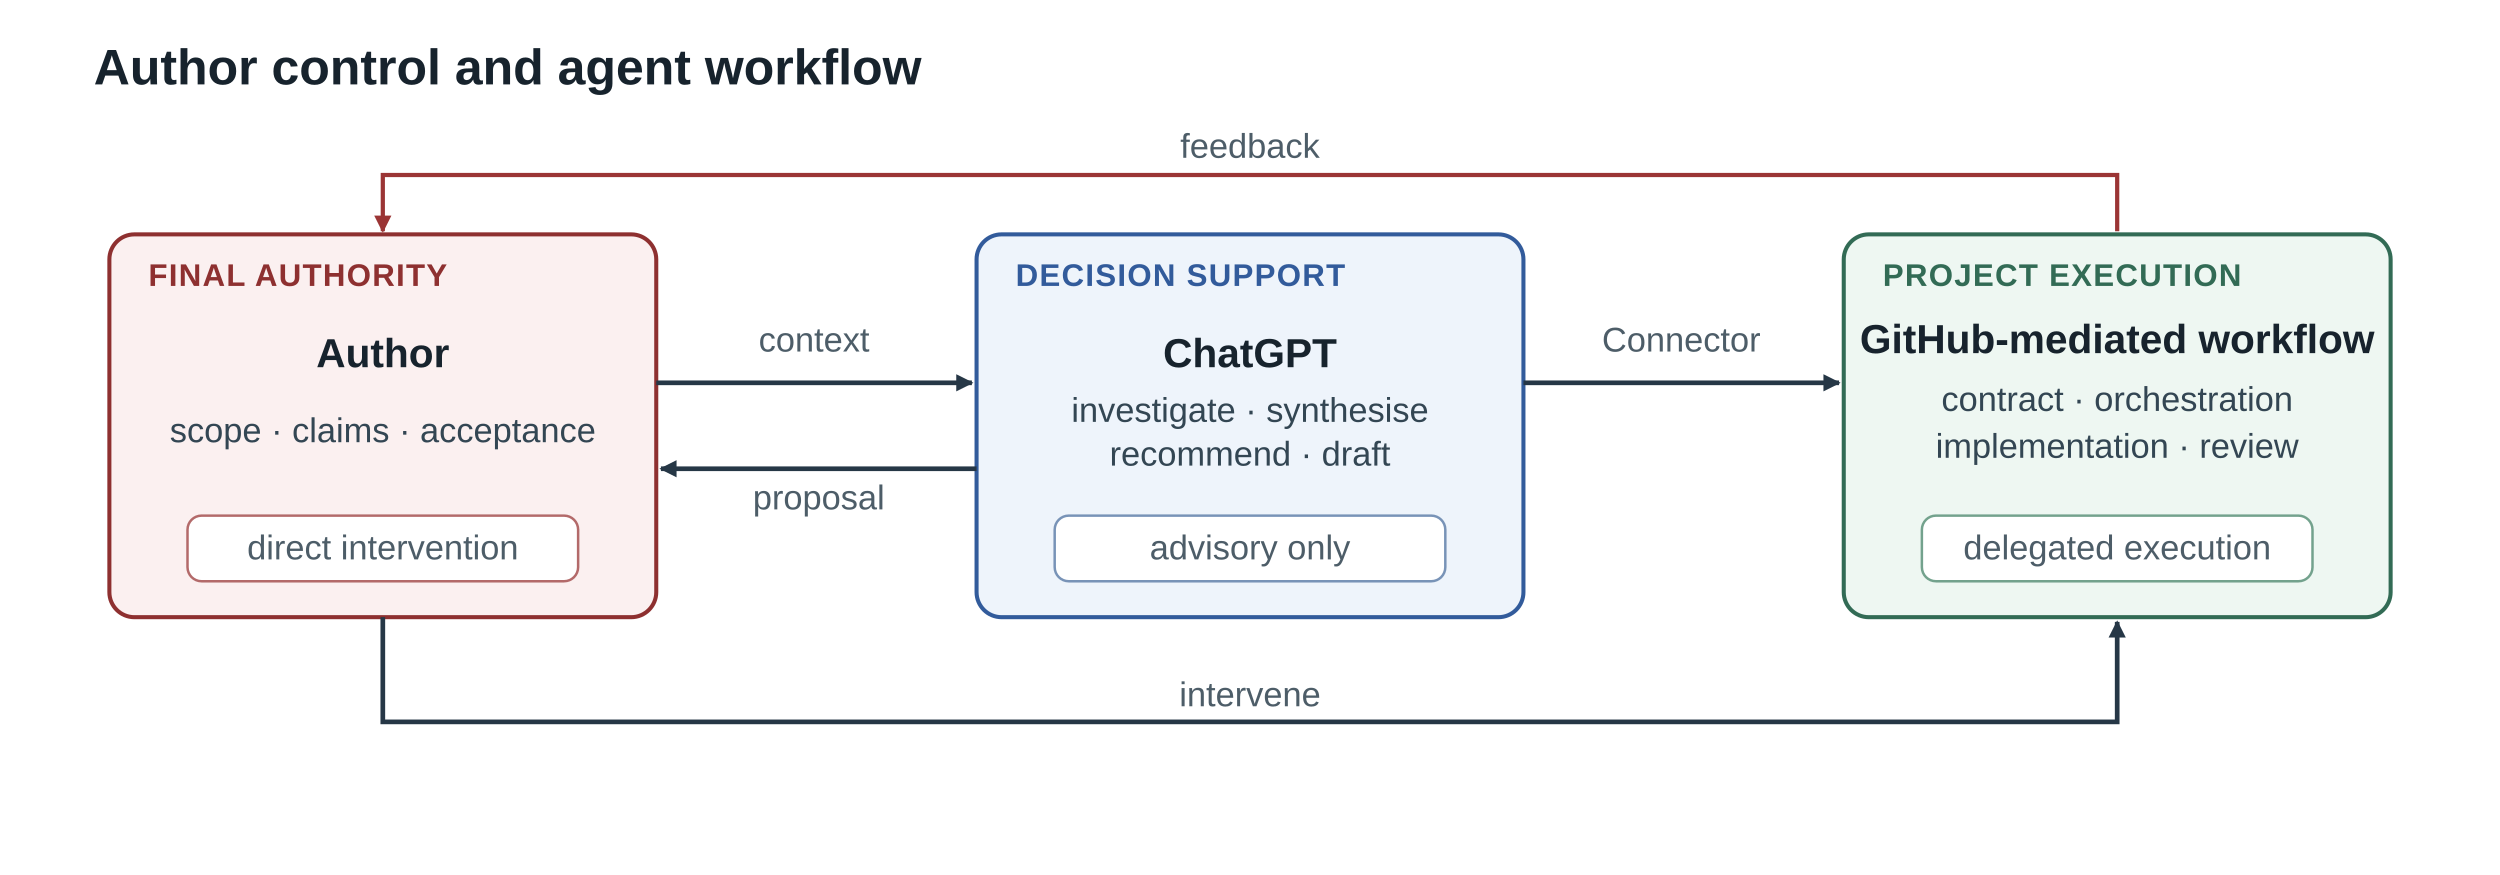
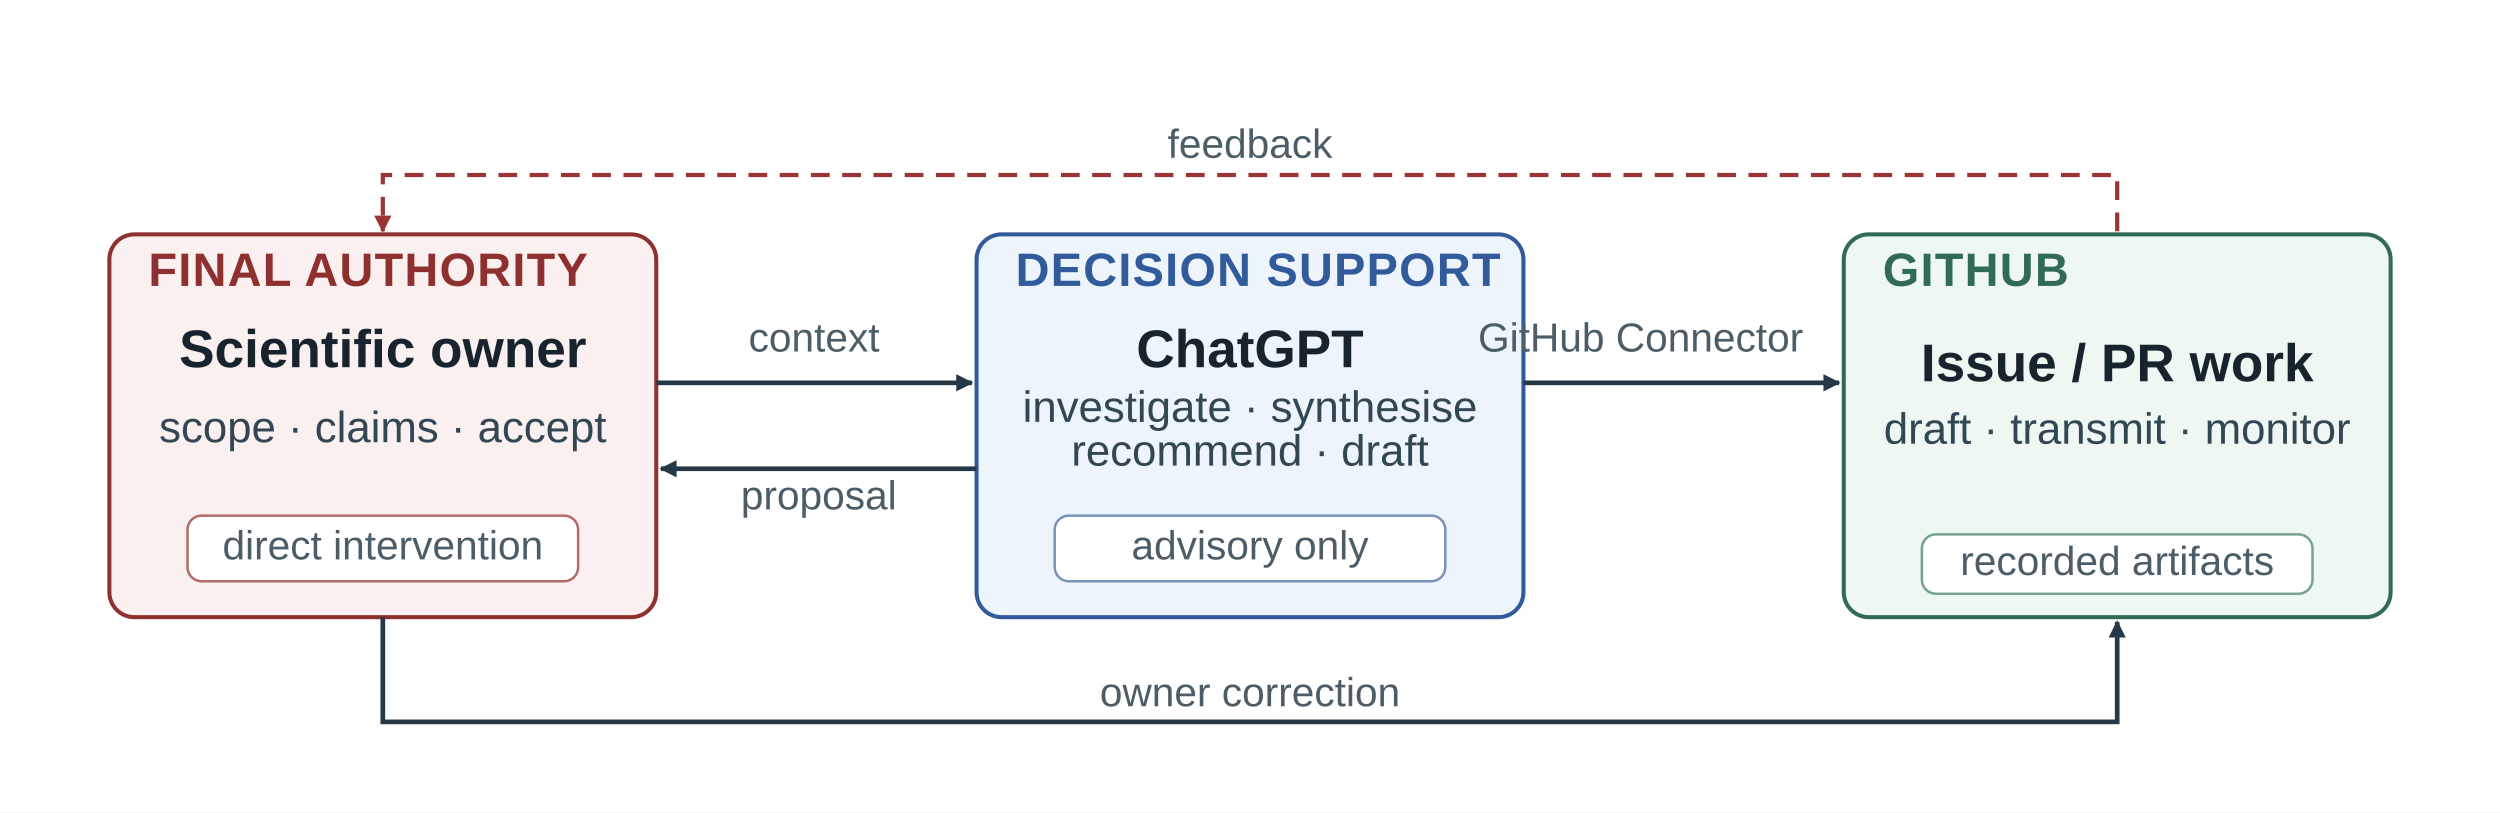
- <svg xmlns="http://www.w3.org/2000/svg" width="1600" height="560" viewBox="0 0 1600 560" role="img" aria-labelledby="title desc">
+ <svg xmlns="http://www.w3.org/2000/svg" width="1600" height="520" viewBox="0 0 1600 520" role="img" aria-labelledby="title desc">
  <defs>
    <marker id="arrow" markerWidth="11" markerHeight="11" refX="10" refY="5.5" orient="auto" markerUnits="userSpaceOnUse">
      <path d="M0,0 L11,5.5 L0,11 Z" fill="#263746" />
    </marker>
    <marker id="feedback" markerWidth="11" markerHeight="11" refX="10" refY="5.5" orient="auto" markerUnits="userSpaceOnUse">
      <path d="M0,0 L11,5.5 L0,11 Z" fill="#9b3535" />
    </marker>
    <style>
      .title { font: 700 32px Arial, Helvetica, sans-serif; fill: #17232d; }
-       .layer { font: 700 20px Arial, Helvetica, sans-serif; letter-spacing: 0.8px; }
-       .head { font: 700 26px Arial, Helvetica, sans-serif; fill: #17232d; }
-       .body { font: 22px Arial, Helvetica, sans-serif; fill: #334653; }
-       .small { font: 22px Arial, Helvetica, sans-serif; fill: #4d5d68; }
+       .layer { font: 700 30px Arial, Helvetica, sans-serif; letter-spacing: 0.8px; }
+       .head { font: 700 34px Arial, Helvetica, sans-serif; fill: #17232d; }
+       .body { font: 28px Arial, Helvetica, sans-serif; fill: #334653; }
+       .small { font: 26px Arial, Helvetica, sans-serif; fill: #4d5d68; }
      .flow { fill: none; stroke: #263746; stroke-width: 3; marker-end: url(#arrow); }
-       .return { fill: none; stroke: #9b3535; stroke-width: 2.7; marker-end: url(#feedback); }
+       .return { fill: none; stroke: #9b3535; stroke-width: 2.7; stroke-dasharray: 12 8; marker-end: url(#feedback); }
    </style>
  </defs>
-   <rect width="1600" height="560" fill="#ffffff" />
-   <text x="60" y="54" class="title">Author control and agent workflow</text>
+   <rect width="1600" height="520" fill="#ffffff" />
  <rect x="70" y="150" width="350" height="245" rx="16" fill="#fbf0f0" stroke="#8e3030" stroke-width="2.6" />
  <text x="95" y="183" class="layer" fill="#8e3030">FINAL AUTHORITY</text>
-   <text x="245" y="235" text-anchor="middle" class="head">Author</text>
-   <text x="245" y="283" text-anchor="middle" class="body">scope · claims · acceptance</text>
+   <text x="245" y="235" text-anchor="middle" class="head">Scientific owner</text>
+   <text x="245" y="283" text-anchor="middle" class="body">scope · claims · accept</text>
  <rect x="120" y="330" width="250" height="42" rx="9" fill="#ffffff" stroke="#b36a6a" stroke-width="1.6" />
  <text x="245" y="358" text-anchor="middle" class="small">direct intervention</text>
  <rect x="625" y="150" width="350" height="245" rx="16" fill="#eef4fb" stroke="#325b9b" stroke-width="2.6" />
  <text x="650" y="183" class="layer" fill="#325b9b">DECISION SUPPORT</text>
  <text x="800" y="235" text-anchor="middle" class="head">ChatGPT</text>
  <text x="800" y="270" text-anchor="middle" class="body">investigate · synthesise</text>
  <text x="800" y="298" text-anchor="middle" class="body">recommend · draft</text>
  <rect x="675" y="330" width="250" height="42" rx="9" fill="#ffffff" stroke="#7893b7" stroke-width="1.6" />
  <text x="800" y="358" text-anchor="middle" class="small">advisory only</text>
  <rect x="1180" y="150" width="350" height="245" rx="16" fill="#eef7f2" stroke="#326b55" stroke-width="2.6" />
-   <text x="1205" y="183" class="layer" fill="#326b55">PROJECT EXECUTION</text>
-   <text x="1355" y="226" text-anchor="middle" class="head">GitHub-mediated workflow</text>
-   <text x="1355" y="263" text-anchor="middle" class="body">contract · orchestration</text>
-   <text x="1355" y="293" text-anchor="middle" class="body">implementation · review</text>
-   <rect x="1230" y="330" width="250" height="42" rx="9" fill="#ffffff" stroke="#73a28d" stroke-width="1.6" />
-   <text x="1355" y="358" text-anchor="middle" class="small">delegated execution</text>
+   <text x="1205" y="183" class="layer" fill="#326b55">GITHUB</text>
+   <text x="1355" y="244" text-anchor="middle" class="head">Issue / PR work</text>
+   <text x="1355" y="284" text-anchor="middle" class="body">draft · transmit · monitor</text>
+   <rect x="1230" y="342" width="250" height="38" rx="9" fill="#ffffff" stroke="#73a28d" stroke-width="1.6" />
+   <text x="1355" y="368" text-anchor="middle" class="small">recorded artifacts</text>
  <path d="M420 245 L622 245" class="flow" />
  <text x="521" y="225" text-anchor="middle" class="small">context</text>
  <path d="M625 300 L423 300" class="flow" />
  <text x="524" y="326" text-anchor="middle" class="small">proposal</text>
  <path d="M975 245 L1177 245" class="flow" />
-   <text x="1076" y="225" text-anchor="middle" class="small">Connector</text>
+   <text x="1050" y="225" text-anchor="middle" class="small">GitHub Connector</text>
  <path d="M245 395 L245 462 L1355 462 L1355 398" class="flow" />
-   <text x="800" y="452" text-anchor="middle" class="small">intervene</text>
+   <text x="800" y="452" text-anchor="middle" class="small">owner correction</text>
  <path d="M1355 148 L1355 112 L245 112 L245 148" class="return" />
  <text x="800" y="101" text-anchor="middle" class="small" fill="#8e3030">feedback</text>
</svg>
